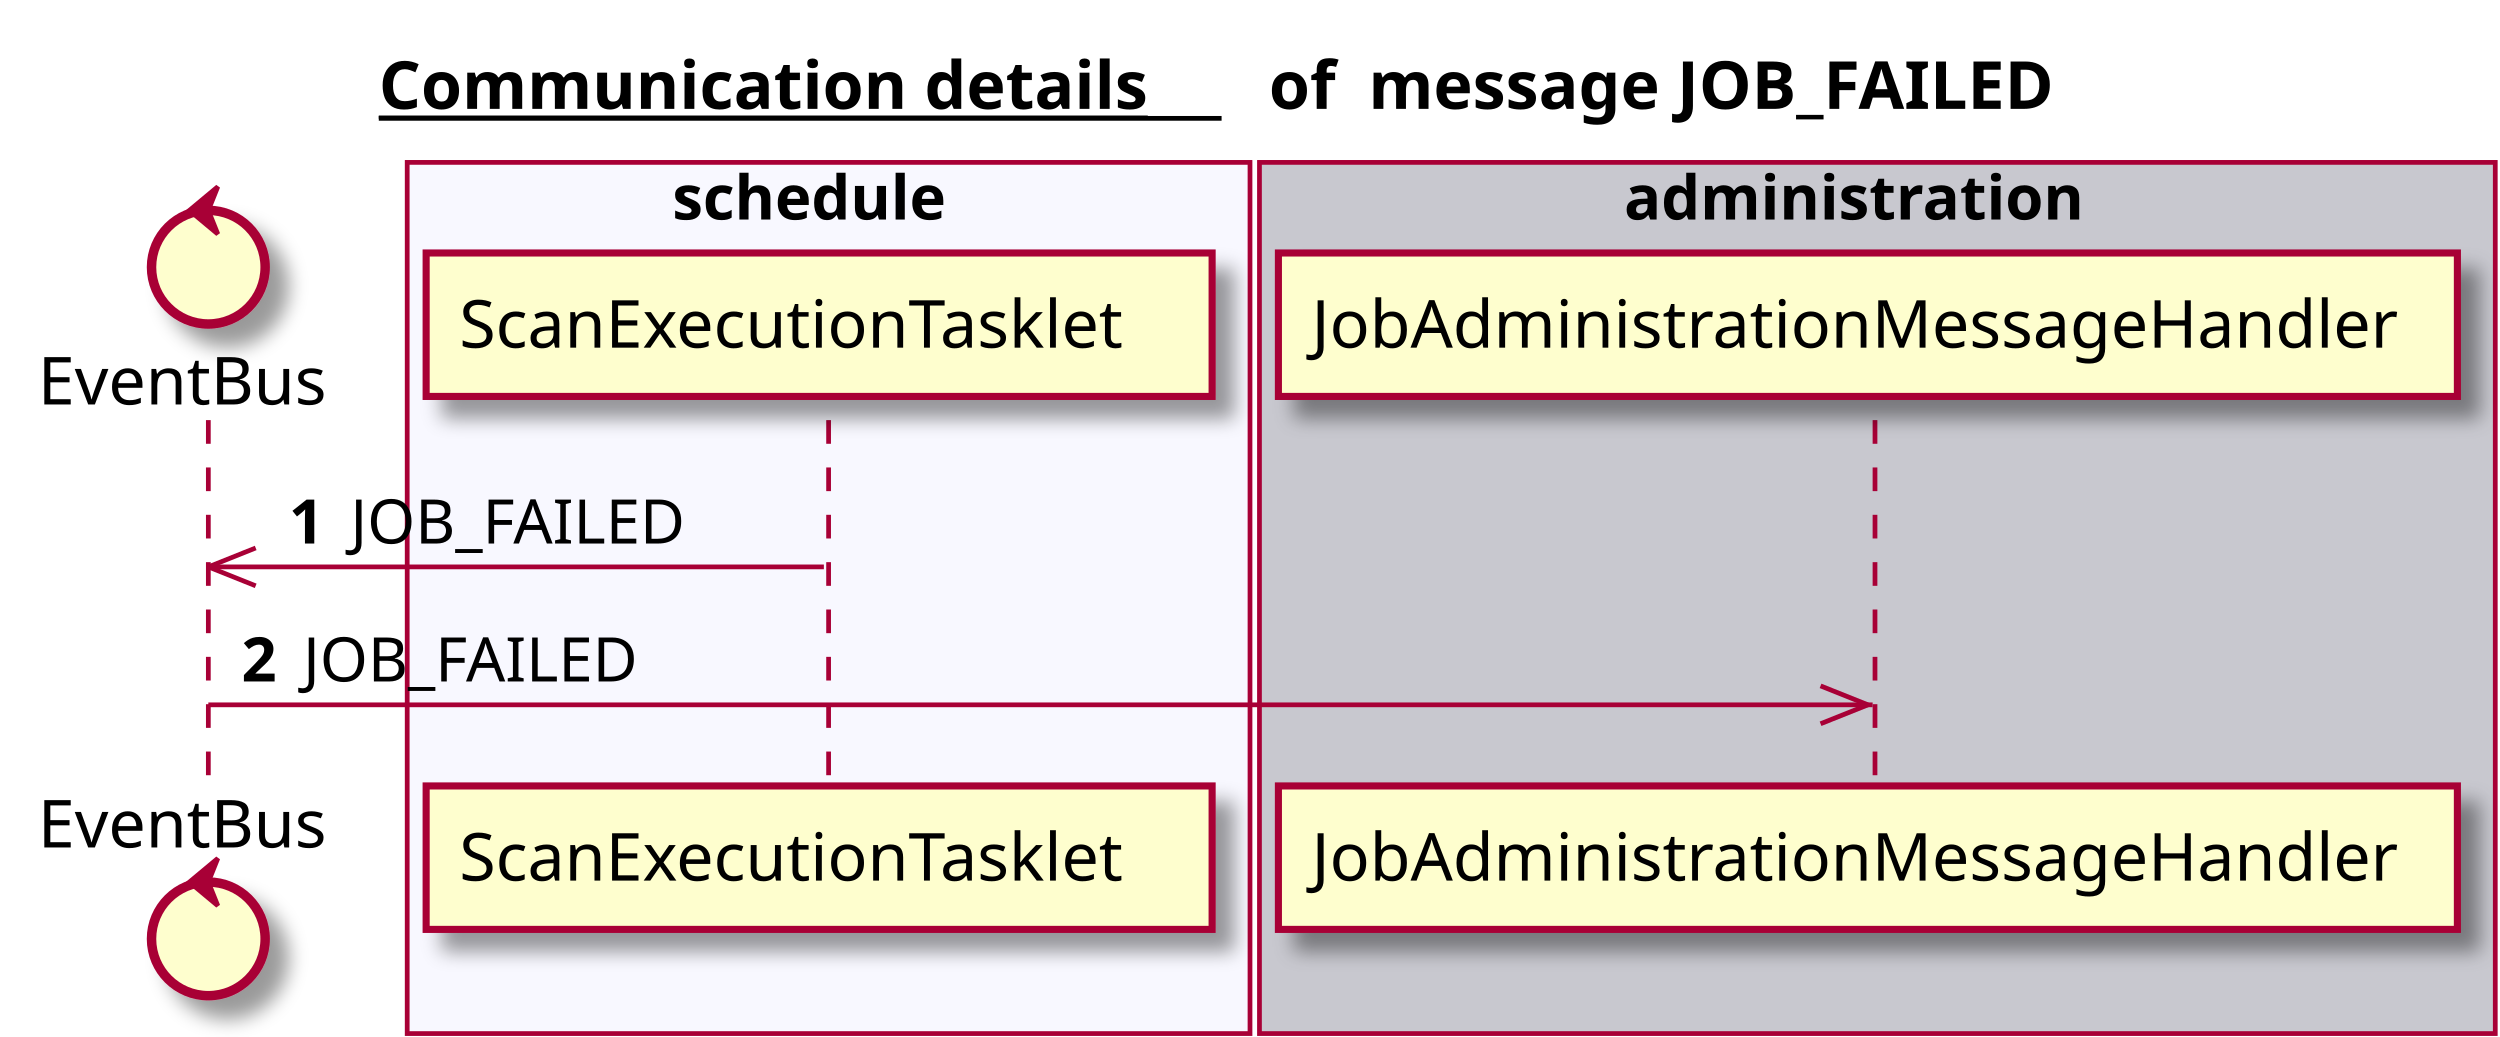
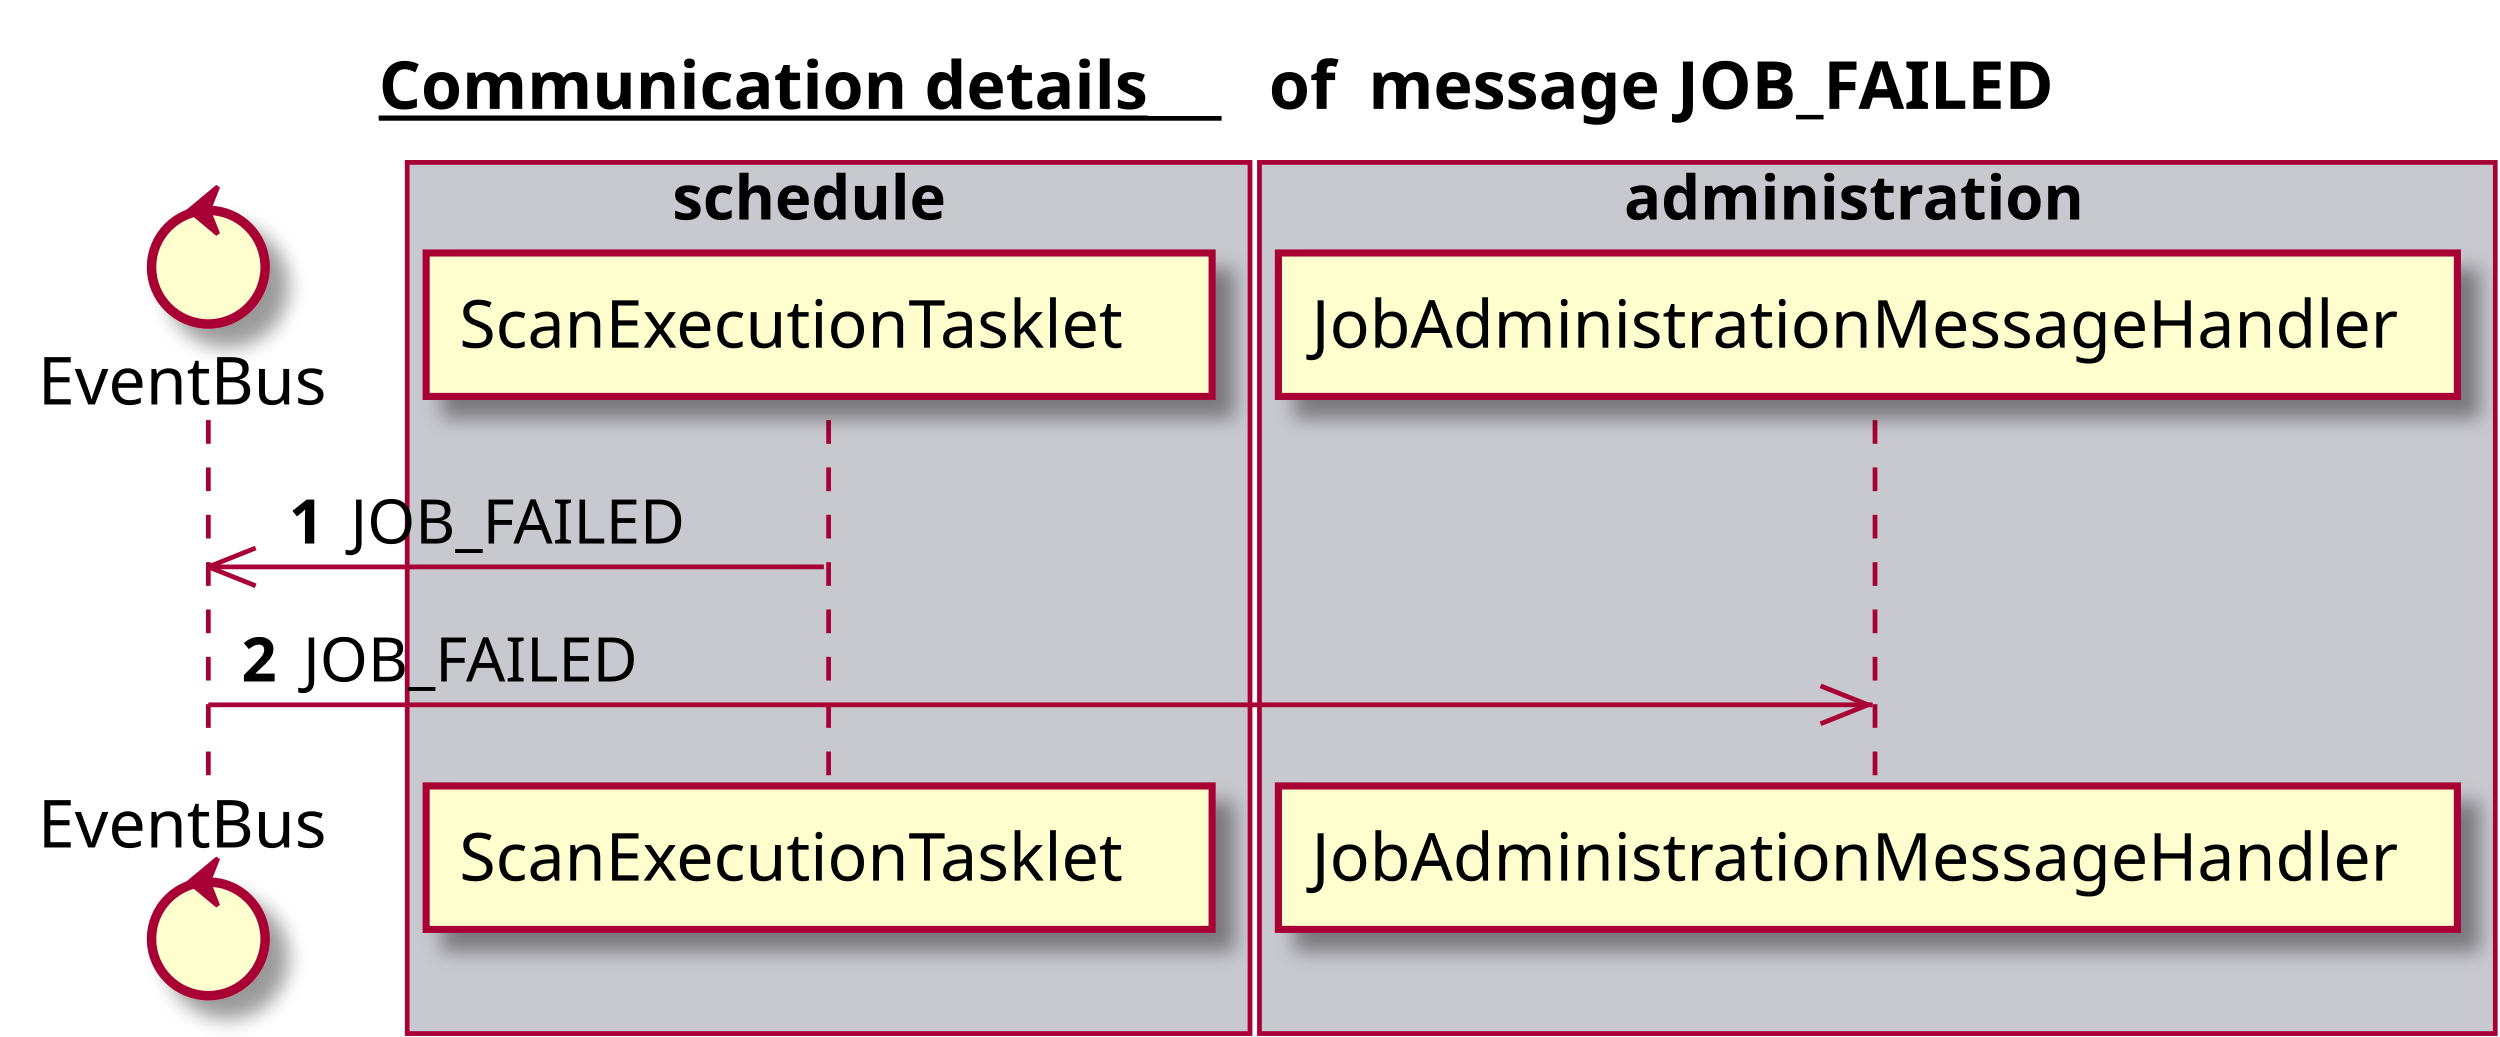
<svg xmlns="http://www.w3.org/2000/svg" contentScriptType="application/ecmascript" contentStyleType="text/css" height="219px" preserveAspectRatio="none" style="width:528px;height:219px;" version="1.1" viewBox="0 0 528 219" width="528px" zoomAndPan="magnify">
  <defs>
-     <filter height="300%" id="f865znx" width="300%" x="-1" y="-1">
+     <filter height="300%" id="f3pbw18" width="300%" x="-1" y="-1">
      <feGaussianBlur result="blurOut" stdDeviation="2.0" />
      <feColorMatrix in="blurOut" result="blurOut2" type="matrix" values="0 0 0 0 0 0 0 0 0 0 0 0 0 0 0 0 0 0 .4 0" />
      <feOffset dx="4.0" dy="4.0" in="blurOut2" result="blurOut3" />
      <feBlend in="SourceGraphic" in2="blurOut3" mode="normal" />
    </filter>
  </defs>
  <g>
    <text fill="#000000" font-family="sans-serif" font-size="14" font-weight="bold" lengthAdjust="spacingAndGlyphs" text-decoration="underline" textLength="178" x="80" y="22.995">Communication details</text>
    <line style="stroke: #000000; stroke-width: 1.0;" x1="80" x2="258" y1="24.995" y2="24.995" />
    <text fill="#000000" font-family="sans-serif" font-size="14" font-weight="bold" lengthAdjust="spacingAndGlyphs" textLength="16" x="268" y="22.995">of</text>
    <text fill="#000000" font-family="sans-serif" font-size="14" font-weight="bold" lengthAdjust="spacingAndGlyphs" textLength="162" x="289" y="22.995">message JOB_FAILED</text>
-     <rect fill="#F8F8FF" height="183.992" style="stroke: #A80036; stroke-width: 1.0;" width="178" x="86" y="34.297" />
+     <rect fill="#C8C8CF" height="183.992" style="stroke: #A80036; stroke-width: 1.0;" width="178" x="86" y="34.297" />
    <text fill="#000000" font-family="sans-serif" font-size="13" font-weight="bold" lengthAdjust="spacingAndGlyphs" textLength="66" x="142" y="46.364">schedule</text>
    <rect fill="#C8C8CF" height="183.992" style="stroke: #A80036; stroke-width: 1.0;" width="261" x="266" y="34.297" />
    <text fill="#000000" font-family="sans-serif" font-size="13" font-weight="bold" lengthAdjust="spacingAndGlyphs" textLength="107" x="343" y="46.364">administration</text>
    <line style="stroke: #A80036; stroke-width: 1.0; stroke-dasharray: 5.0,5.0;" x1="44" x2="44" y1="88.727" y2="166.992" />
    <line style="stroke: #A80036; stroke-width: 1.0; stroke-dasharray: 5.0,5.0;" x1="175" x2="175" y1="88.727" y2="166.992" />
    <line style="stroke: #A80036; stroke-width: 1.0; stroke-dasharray: 5.0,5.0;" x1="396" x2="396" y1="88.727" y2="166.992" />
    <text fill="#000000" font-family="sans-serif" font-size="14" lengthAdjust="spacingAndGlyphs" textLength="66" x="8" y="85.425">EventBus</text>
-     <ellipse cx="44" cy="56.43" fill="#FEFECE" filter="url(#f865znx)" rx="12" ry="12" style="stroke: #A80036; stroke-width: 2.0;" />
+     <ellipse cx="44" cy="56.43" fill="#FEFECE" filter="url(#f3pbw18)" rx="12" ry="12" style="stroke: #A80036; stroke-width: 2.0;" />
    <polygon fill="#A80036" points="40,44.43,46,39.43,44,44.43,46,49.43,40,44.43" style="stroke: #A80036; stroke-width: 1.0;" />
    <text fill="#000000" font-family="sans-serif" font-size="14" lengthAdjust="spacingAndGlyphs" textLength="66" x="8" y="178.987">EventBus</text>
-     <ellipse cx="44" cy="198.289" fill="#FEFECE" filter="url(#f865znx)" rx="12" ry="12" style="stroke: #A80036; stroke-width: 2.0;" />
+     <ellipse cx="44" cy="198.289" fill="#FEFECE" filter="url(#f3pbw18)" rx="12" ry="12" style="stroke: #A80036; stroke-width: 2.0;" />
    <polygon fill="#A80036" points="40,186.289,46,181.289,44,186.289,46,191.289,40,186.289" style="stroke: #A80036; stroke-width: 1.0;" />
-     <rect fill="#FEFECE" filter="url(#f865znx)" height="30.297" style="stroke: #A80036; stroke-width: 1.5;" width="166" x="90" y="53.43" />
+     <rect fill="#FEFECE" filter="url(#f3pbw18)" height="30.297" style="stroke: #A80036; stroke-width: 1.5;" width="166" x="90" y="53.43" />
    <text fill="#000000" font-family="sans-serif" font-size="14" lengthAdjust="spacingAndGlyphs" textLength="152" x="97" y="73.425">ScanExecutionTasklet</text>
-     <rect fill="#FEFECE" filter="url(#f865znx)" height="30.297" style="stroke: #A80036; stroke-width: 1.5;" width="166" x="90" y="165.992" />
+     <rect fill="#FEFECE" filter="url(#f3pbw18)" height="30.297" style="stroke: #A80036; stroke-width: 1.5;" width="166" x="90" y="165.992" />
    <text fill="#000000" font-family="sans-serif" font-size="14" lengthAdjust="spacingAndGlyphs" textLength="152" x="97" y="185.987">ScanExecutionTasklet</text>
-     <rect fill="#FEFECE" filter="url(#f865znx)" height="30.297" style="stroke: #A80036; stroke-width: 1.5;" width="249" x="270" y="53.43" />
+     <rect fill="#FEFECE" filter="url(#f3pbw18)" height="30.297" style="stroke: #A80036; stroke-width: 1.5;" width="249" x="270" y="53.43" />
    <text fill="#000000" font-family="sans-serif" font-size="14" lengthAdjust="spacingAndGlyphs" textLength="235" x="277" y="73.425">JobAdministrationMessageHandler</text>
-     <rect fill="#FEFECE" filter="url(#f865znx)" height="30.297" style="stroke: #A80036; stroke-width: 1.5;" width="249" x="270" y="165.992" />
+     <rect fill="#FEFECE" filter="url(#f3pbw18)" height="30.297" style="stroke: #A80036; stroke-width: 1.5;" width="249" x="270" y="165.992" />
    <text fill="#000000" font-family="sans-serif" font-size="14" lengthAdjust="spacingAndGlyphs" textLength="235" x="277" y="185.987">JobAdministrationMessageHandler</text>
    <line style="stroke: #A80036; stroke-width: 1.0;" x1="44" x2="54" y1="119.727" y2="115.727" />
    <line style="stroke: #A80036; stroke-width: 1.0;" x1="44" x2="54" y1="119.727" y2="123.727" />
    <line style="stroke: #A80036; stroke-width: 1.0;" x1="44" x2="174" y1="119.727" y2="119.727" />
    <text fill="#000000" font-family="sans-serif" font-size="13" font-weight="bold" lengthAdjust="spacingAndGlyphs" textLength="9" x="61" y="114.793">1</text>
    <text fill="#000000" font-family="sans-serif" font-size="13" lengthAdjust="spacingAndGlyphs" textLength="73" x="74" y="114.793">JOB_FAILED</text>
    <line style="stroke: #A80036; stroke-width: 1.0;" x1="394.5" x2="384.5" y1="148.859" y2="144.859" />
    <line style="stroke: #A80036; stroke-width: 1.0;" x1="394.5" x2="384.5" y1="148.859" y2="152.859" />
    <line style="stroke: #A80036; stroke-width: 1.0;" x1="44" x2="395.5" y1="148.859" y2="148.859" />
    <text fill="#000000" font-family="sans-serif" font-size="13" font-weight="bold" lengthAdjust="spacingAndGlyphs" textLength="9" x="51" y="143.926">2</text>
    <text fill="#000000" font-family="sans-serif" font-size="13" lengthAdjust="spacingAndGlyphs" textLength="73" x="64" y="143.926">JOB_FAILED</text>
  </g>
</svg>
